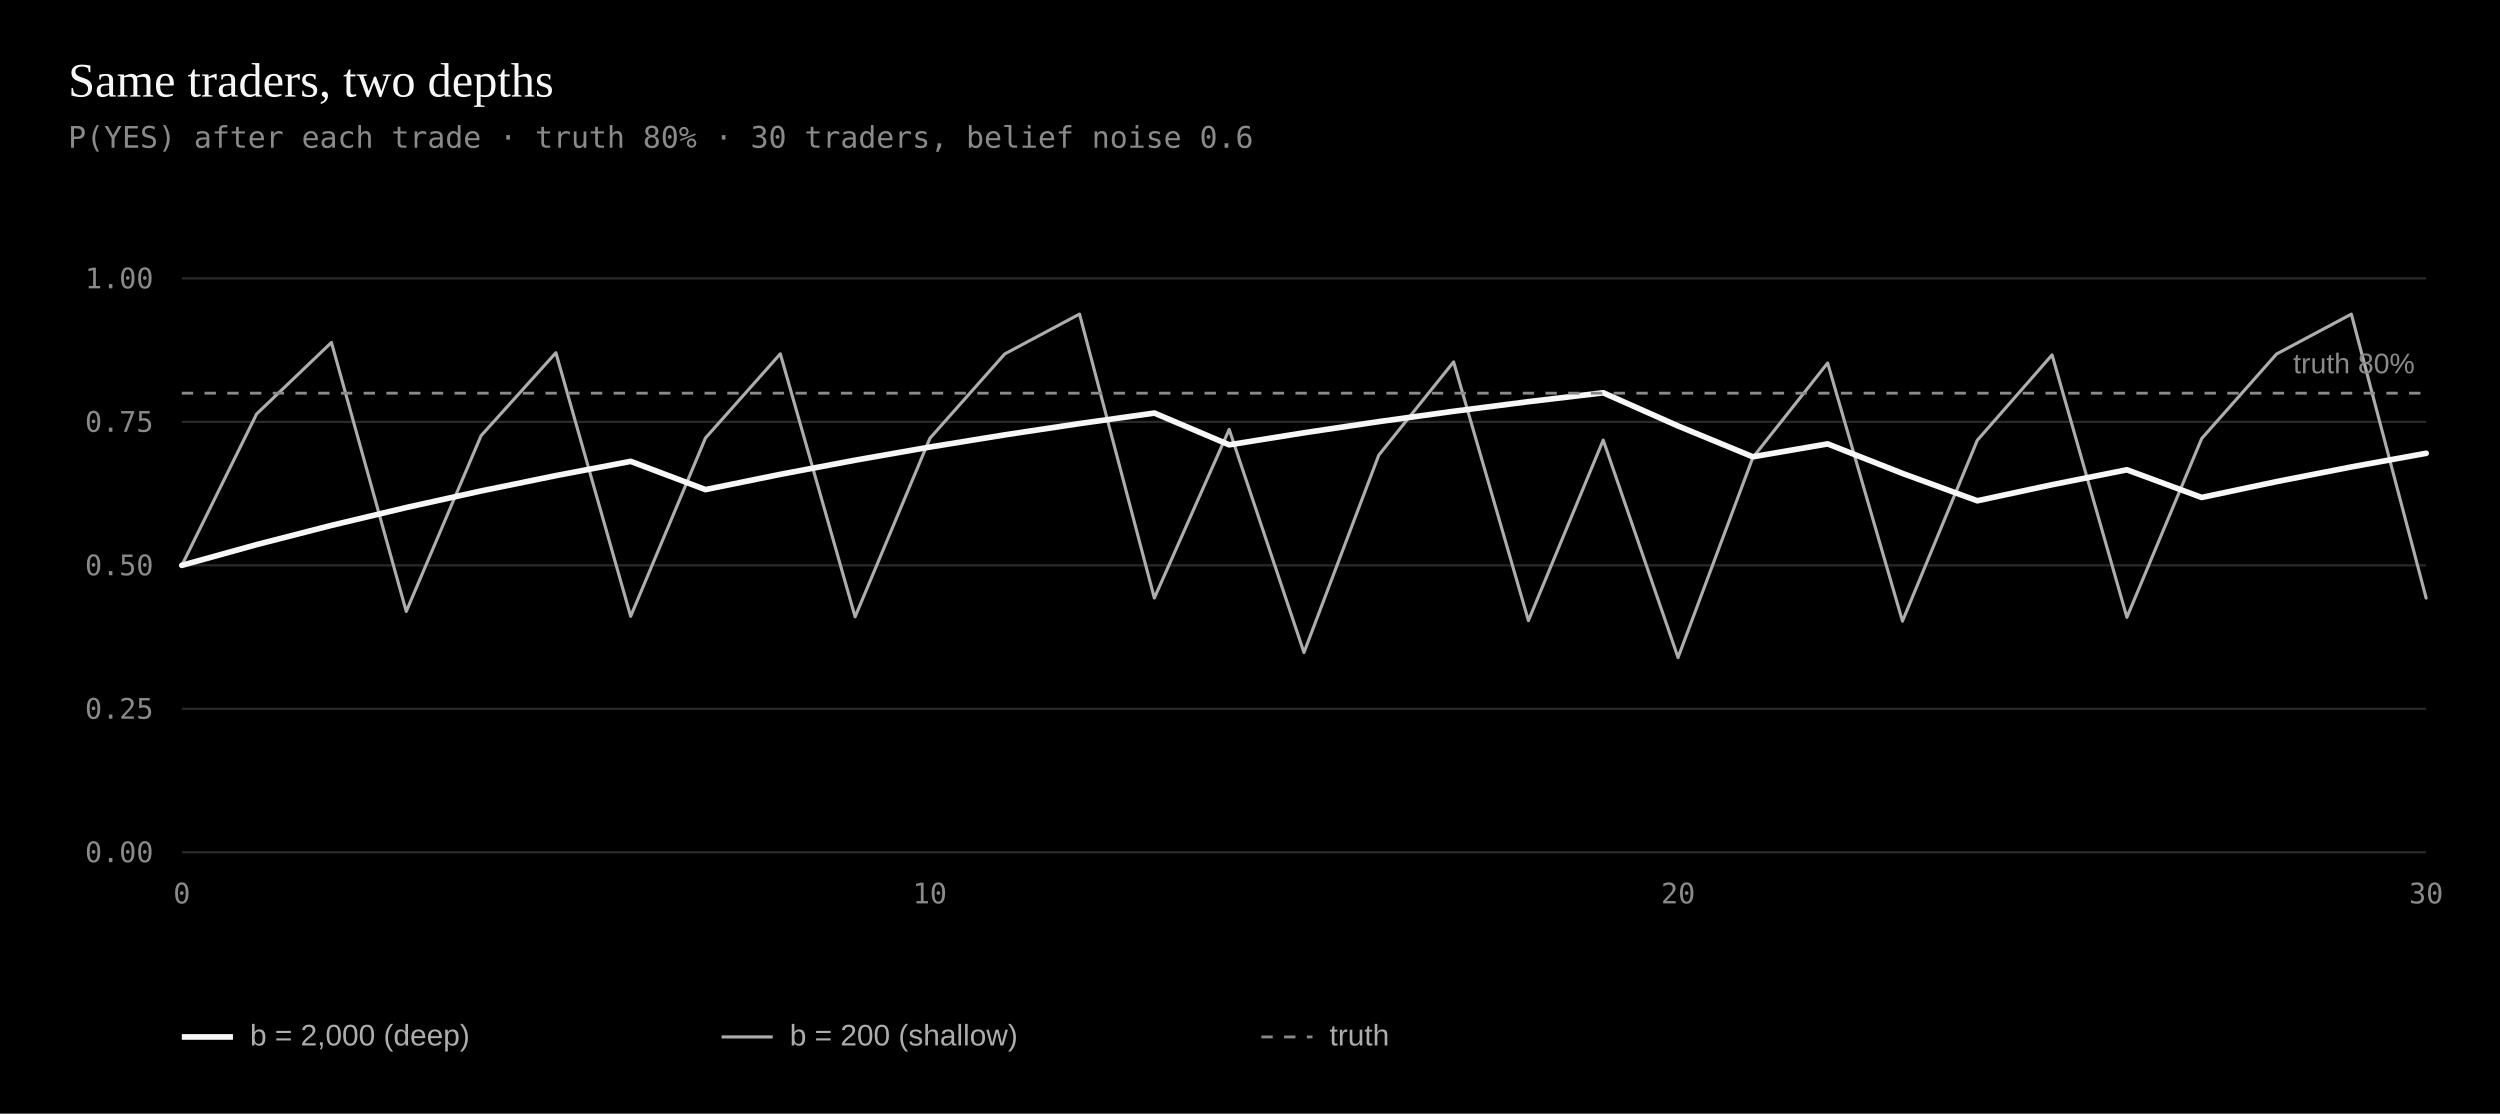
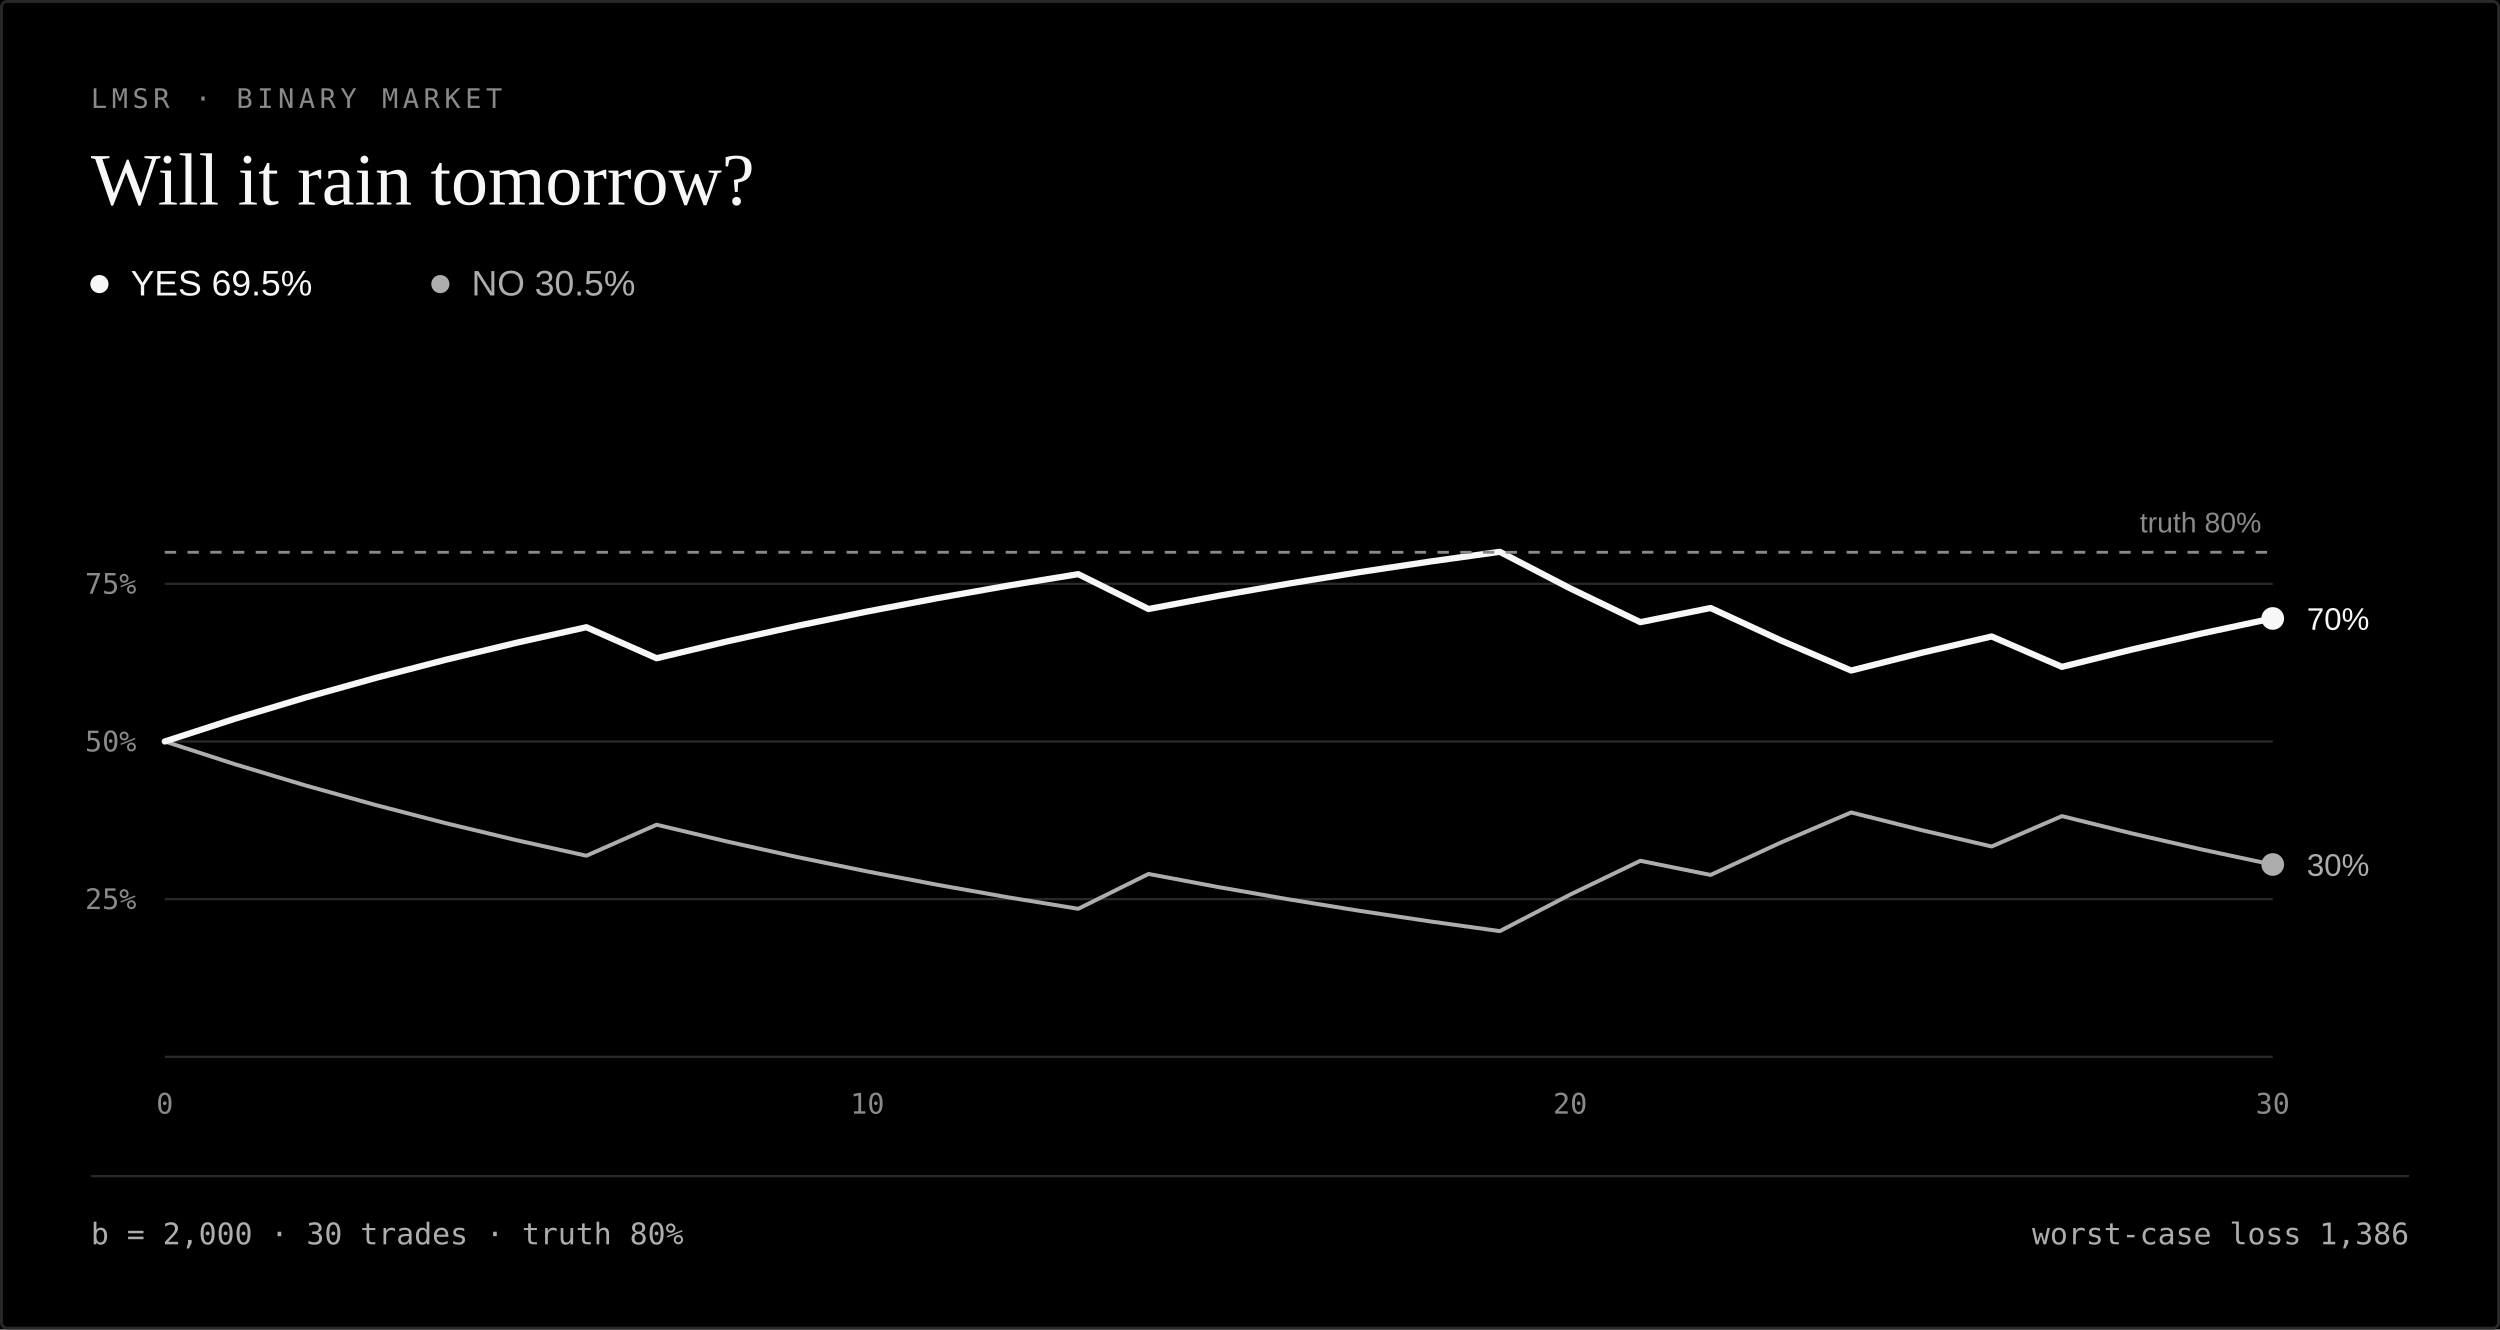
- <svg xmlns="http://www.w3.org/2000/svg" viewBox="0 0 880 392" width="880" height="392" role="img" aria-label="Probability path in the same binary market at two depths">
-   <rect width="880" height="392" fill="#000000" />
-   <text x="24.0" y="34.0" font-family="Georgia, 'Times New Roman', serif" font-size="17" fill="#f7f7f7" text-anchor="start" font-weight="400">Same traders, two depths</text>
-   <text x="24.0" y="52.0" font-family="ui-monospace, SFMono-Regular, Menlo, Consolas, monospace" font-size="10.5" fill="#8a8a8a" text-anchor="start" font-weight="400">P(YES) after each trade · truth 80% · 30 traders, belief noise 0.6</text>
-   <line x1="64.0" y1="300.0" x2="854.0" y2="300.0" stroke="#292929" stroke-width="0.8" />
-   <text x="54.0" y="303.5" font-family="ui-monospace, SFMono-Regular, Menlo, Consolas, monospace" font-size="10" fill="#8a8a8a" text-anchor="end" font-weight="400">0.00</text>
-   <line x1="64.0" y1="249.5" x2="854.0" y2="249.5" stroke="#292929" stroke-width="0.8" />
-   <text x="54.0" y="253.0" font-family="ui-monospace, SFMono-Regular, Menlo, Consolas, monospace" font-size="10" fill="#8a8a8a" text-anchor="end" font-weight="400">0.25</text>
-   <line x1="64.0" y1="199.0" x2="854.0" y2="199.0" stroke="#292929" stroke-width="0.8" />
-   <text x="54.0" y="202.5" font-family="ui-monospace, SFMono-Regular, Menlo, Consolas, monospace" font-size="10" fill="#8a8a8a" text-anchor="end" font-weight="400">0.50</text>
-   <line x1="64.0" y1="148.5" x2="854.0" y2="148.5" stroke="#292929" stroke-width="0.8" />
-   <text x="54.0" y="152.0" font-family="ui-monospace, SFMono-Regular, Menlo, Consolas, monospace" font-size="10" fill="#8a8a8a" text-anchor="end" font-weight="400">0.75</text>
-   <line x1="64.0" y1="98.0" x2="854.0" y2="98.0" stroke="#292929" stroke-width="0.8" />
-   <text x="54.0" y="101.5" font-family="ui-monospace, SFMono-Regular, Menlo, Consolas, monospace" font-size="10" fill="#8a8a8a" text-anchor="end" font-weight="400">1.00</text>
-   <text x="64.0" y="318.0" font-family="ui-monospace, SFMono-Regular, Menlo, Consolas, monospace" font-size="10" fill="#8a8a8a" text-anchor="middle" font-weight="400">0</text>
-   <text x="327.3" y="318.0" font-family="ui-monospace, SFMono-Regular, Menlo, Consolas, monospace" font-size="10" fill="#8a8a8a" text-anchor="middle" font-weight="400">10</text>
-   <text x="590.7" y="318.0" font-family="ui-monospace, SFMono-Regular, Menlo, Consolas, monospace" font-size="10" fill="#8a8a8a" text-anchor="middle" font-weight="400">20</text>
-   <text x="854.0" y="318.0" font-family="ui-monospace, SFMono-Regular, Menlo, Consolas, monospace" font-size="10" fill="#8a8a8a" text-anchor="middle" font-weight="400">30</text>
-   <path d="M 64.00,199.00 L 90.33,145.71 L 116.67,120.54 L 143.00,215.23 L 169.33,153.37 L 195.67,124.16 L 222.00,216.94 L 248.33,154.18 L 274.67,124.54 L 301.00,217.12 L 327.33,154.27 L 353.67,124.58 L 380.00,110.55 L 406.33,210.51 L 432.67,151.15 L 459.00,229.69 L 485.33,160.20 L 511.67,127.38 L 538.00,218.46 L 564.33,154.90 L 590.67,231.46 L 617.00,161.04 L 643.33,127.78 L 669.67,218.65 L 696.00,154.99 L 722.33,124.92 L 748.67,217.30 L 775.00,154.35 L 801.33,124.62 L 827.67,110.57 L 854.00,210.52" fill="none" stroke="#adadad" stroke-width="1.1" stroke-linejoin="round" stroke-linecap="round" />
-   <path d="M 64.00,199.00 L 90.33,191.70 L 116.67,184.93 L 143.00,178.65 L 169.33,172.82 L 195.67,167.42 L 222.00,162.40 L 248.33,172.34 L 274.67,166.97 L 301.00,161.99 L 327.33,157.36 L 353.67,153.07 L 380.00,149.10 L 406.33,145.40 L 432.67,156.57 L 459.00,152.34 L 485.33,148.41 L 511.67,144.77 L 538.00,141.39 L 564.33,138.26 L 590.67,149.94 L 617.00,160.79 L 643.33,156.25 L 669.67,166.64 L 696.00,176.27 L 722.33,170.62 L 748.67,165.37 L 775.00,175.10 L 801.33,169.53 L 827.67,164.36 L 854.00,159.56" fill="none" stroke="#f7f7f7" stroke-width="2.0" stroke-linejoin="round" stroke-linecap="round" />
-   <line x1="64.0" y1="138.4" x2="854.0" y2="138.4" stroke="#8a8a8a" stroke-width="1.0" stroke-dasharray="4 4" />
-   <text x="850.0" y="131.4" font-family="ui-sans-serif, -apple-system, 'Helvetica Neue', Arial, sans-serif" font-size="10" fill="#8a8a8a" text-anchor="end" font-weight="400">truth 80%</text>
-   <line x1="64.0" y1="365.0" x2="82.0" y2="365.0" stroke="#f7f7f7" stroke-width="2.0" />
-   <text x="88.0" y="368.0" font-family="ui-sans-serif, -apple-system, 'Helvetica Neue', Arial, sans-serif" font-size="10.5" fill="#adadad" text-anchor="start" font-weight="400">b = 2,000  (deep)</text>
-   <line x1="254.0" y1="365.0" x2="272.0" y2="365.0" stroke="#adadad" stroke-width="1.1" />
-   <text x="278.0" y="368.0" font-family="ui-sans-serif, -apple-system, 'Helvetica Neue', Arial, sans-serif" font-size="10.5" fill="#adadad" text-anchor="start" font-weight="400">b = 200  (shallow)</text>
-   <line x1="444.0" y1="365.0" x2="462.0" y2="365.0" stroke="#8a8a8a" stroke-width="1.0" stroke-dasharray="4 4" />
-   <text x="468.0" y="368.0" font-family="ui-sans-serif, -apple-system, 'Helvetica Neue', Arial, sans-serif" font-size="10.5" fill="#adadad" text-anchor="start" font-weight="400">truth</text>
+ <svg xmlns="http://www.w3.org/2000/svg" viewBox="0 0 880 468" width="880" height="468" role="img" aria-label="A binary market: probability of YES and NO over thirty trades">
+   <rect width="880" height="468" fill="#000000" />
+   <rect x="0.5" y="0.5" width="879" height="467" rx="2" fill="none" stroke="#292929" />
+   <text x="32.0" y="38.0" font-family="ui-monospace, SFMono-Regular, Menlo, Consolas, monospace" font-size="9.5" fill="#8a8a8a" text-anchor="start" font-weight="400" letter-spacing="1.6">LMSR  ·  BINARY MARKET</text>
+   <text x="32.0" y="72.0" font-family="Georgia, 'Times New Roman', serif" font-size="26" fill="#f7f7f7" text-anchor="start" font-weight="400">Will it rain tomorrow?</text>
+   <circle cx="35.0" cy="100.0" r="3.2" fill="#f7f7f7" />
+   <text x="46.0" y="104.0" font-family="ui-sans-serif, -apple-system, 'Helvetica Neue', Arial, sans-serif" font-size="12.5" fill="#f7f7f7" text-anchor="start" font-weight="400">YES 69.5%</text>
+   <circle cx="155.0" cy="100.0" r="3.2" fill="#adadad" />
+   <text x="166.0" y="104.0" font-family="ui-sans-serif, -apple-system, 'Helvetica Neue', Arial, sans-serif" font-size="12.5" fill="#adadad" text-anchor="start" font-weight="400">NO 30.5%</text>
+   <line x1="58.0" y1="316.5" x2="800.0" y2="316.5" stroke="#292929" stroke-width="0.8" />
+   <text x="48.0" y="320.0" font-family="ui-monospace, SFMono-Regular, Menlo, Consolas, monospace" font-size="10" fill="#8a8a8a" text-anchor="end" font-weight="400">25%</text>
+   <line x1="58.0" y1="261.0" x2="800.0" y2="261.0" stroke="#292929" stroke-width="0.8" />
+   <text x="48.0" y="264.5" font-family="ui-monospace, SFMono-Regular, Menlo, Consolas, monospace" font-size="10" fill="#8a8a8a" text-anchor="end" font-weight="400">50%</text>
+   <line x1="58.0" y1="205.5" x2="800.0" y2="205.5" stroke="#292929" stroke-width="0.8" />
+   <text x="48.0" y="209.0" font-family="ui-monospace, SFMono-Regular, Menlo, Consolas, monospace" font-size="10" fill="#8a8a8a" text-anchor="end" font-weight="400">75%</text>
+   <line x1="58.0" y1="372.0" x2="800.0" y2="372.0" stroke="#292929" stroke-width="0.8" />
+   <path d="M 58.00,261.00 L 82.73,269.02 L 107.47,276.46 L 132.20,283.36 L 156.93,289.77 L 181.67,295.71 L 206.40,301.22 L 231.13,290.30 L 255.87,296.20 L 280.60,301.68 L 305.33,306.76 L 330.07,311.47 L 354.80,315.85 L 379.53,319.90 L 404.27,307.63 L 429.00,312.28 L 453.73,316.59 L 478.47,320.60 L 503.20,324.31 L 527.93,327.76 L 552.67,314.91 L 577.40,303.00 L 602.13,307.98 L 626.87,296.57 L 651.60,285.98 L 676.33,292.19 L 701.07,297.96 L 725.80,287.27 L 750.53,293.39 L 775.27,299.07 L 800.00,304.34" fill="none" stroke="#adadad" stroke-width="1.4" stroke-linejoin="round" stroke-linecap="round" />
+   <path d="M 58.00,261.00 L 82.73,252.98 L 107.47,245.54 L 132.20,238.64 L 156.93,232.23 L 181.67,226.29 L 206.40,220.78 L 231.13,231.70 L 255.87,225.80 L 280.60,220.32 L 305.33,215.24 L 330.07,210.53 L 354.80,206.15 L 379.53,202.10 L 404.27,214.37 L 429.00,209.72 L 453.73,205.41 L 478.47,201.40 L 503.20,197.69 L 527.93,194.24 L 552.67,207.09 L 577.40,219.00 L 602.13,214.02 L 626.87,225.43 L 651.60,236.02 L 676.33,229.81 L 701.07,224.04 L 725.80,234.73 L 750.53,228.61 L 775.27,222.93 L 800.00,217.66" fill="none" stroke="#f7f7f7" stroke-width="2.2" stroke-linejoin="round" stroke-linecap="round" />
+   <line x1="58.0" y1="194.4" x2="800.0" y2="194.4" stroke="#8a8a8a" stroke-width="1.0" stroke-dasharray="4 4" />
+   <text x="796.0" y="187.4" font-family="ui-sans-serif, -apple-system, 'Helvetica Neue', Arial, sans-serif" font-size="10" fill="#8a8a8a" text-anchor="end" font-weight="400">truth 80%</text>
+   <text x="58.0" y="392.0" font-family="ui-monospace, SFMono-Regular, Menlo, Consolas, monospace" font-size="10" fill="#8a8a8a" text-anchor="middle" font-weight="400">0</text>
+   <text x="305.3" y="392.0" font-family="ui-monospace, SFMono-Regular, Menlo, Consolas, monospace" font-size="10" fill="#8a8a8a" text-anchor="middle" font-weight="400">10</text>
+   <text x="552.7" y="392.0" font-family="ui-monospace, SFMono-Regular, Menlo, Consolas, monospace" font-size="10" fill="#8a8a8a" text-anchor="middle" font-weight="400">20</text>
+   <text x="800.0" y="392.0" font-family="ui-monospace, SFMono-Regular, Menlo, Consolas, monospace" font-size="10" fill="#8a8a8a" text-anchor="middle" font-weight="400">30</text>
+   <circle cx="800.0" cy="217.7" r="4.0" fill="#f7f7f7" />
+   <text x="812.0" y="221.7" font-family="ui-sans-serif, -apple-system, 'Helvetica Neue', Arial, sans-serif" font-size="11" fill="#f7f7f7" text-anchor="start" font-weight="400">70%</text>
+   <circle cx="800.0" cy="304.3" r="4.0" fill="#adadad" />
+   <text x="812.0" y="308.3" font-family="ui-sans-serif, -apple-system, 'Helvetica Neue', Arial, sans-serif" font-size="11" fill="#adadad" text-anchor="start" font-weight="400">30%</text>
+   <line x1="32.0" y1="414.0" x2="848.0" y2="414.0" stroke="#292929" stroke-width="0.8" />
+   <text x="32.0" y="438.0" font-family="ui-monospace, SFMono-Regular, Menlo, Consolas, monospace" font-size="10.5" fill="#adadad" text-anchor="start" font-weight="400">b = 2,000   ·   30 trades   ·   truth 80%</text>
+   <text x="848.0" y="438.0" font-family="ui-monospace, SFMono-Regular, Menlo, Consolas, monospace" font-size="10.5" fill="#adadad" text-anchor="end" font-weight="400">worst-case loss 1,386</text>
</svg>
